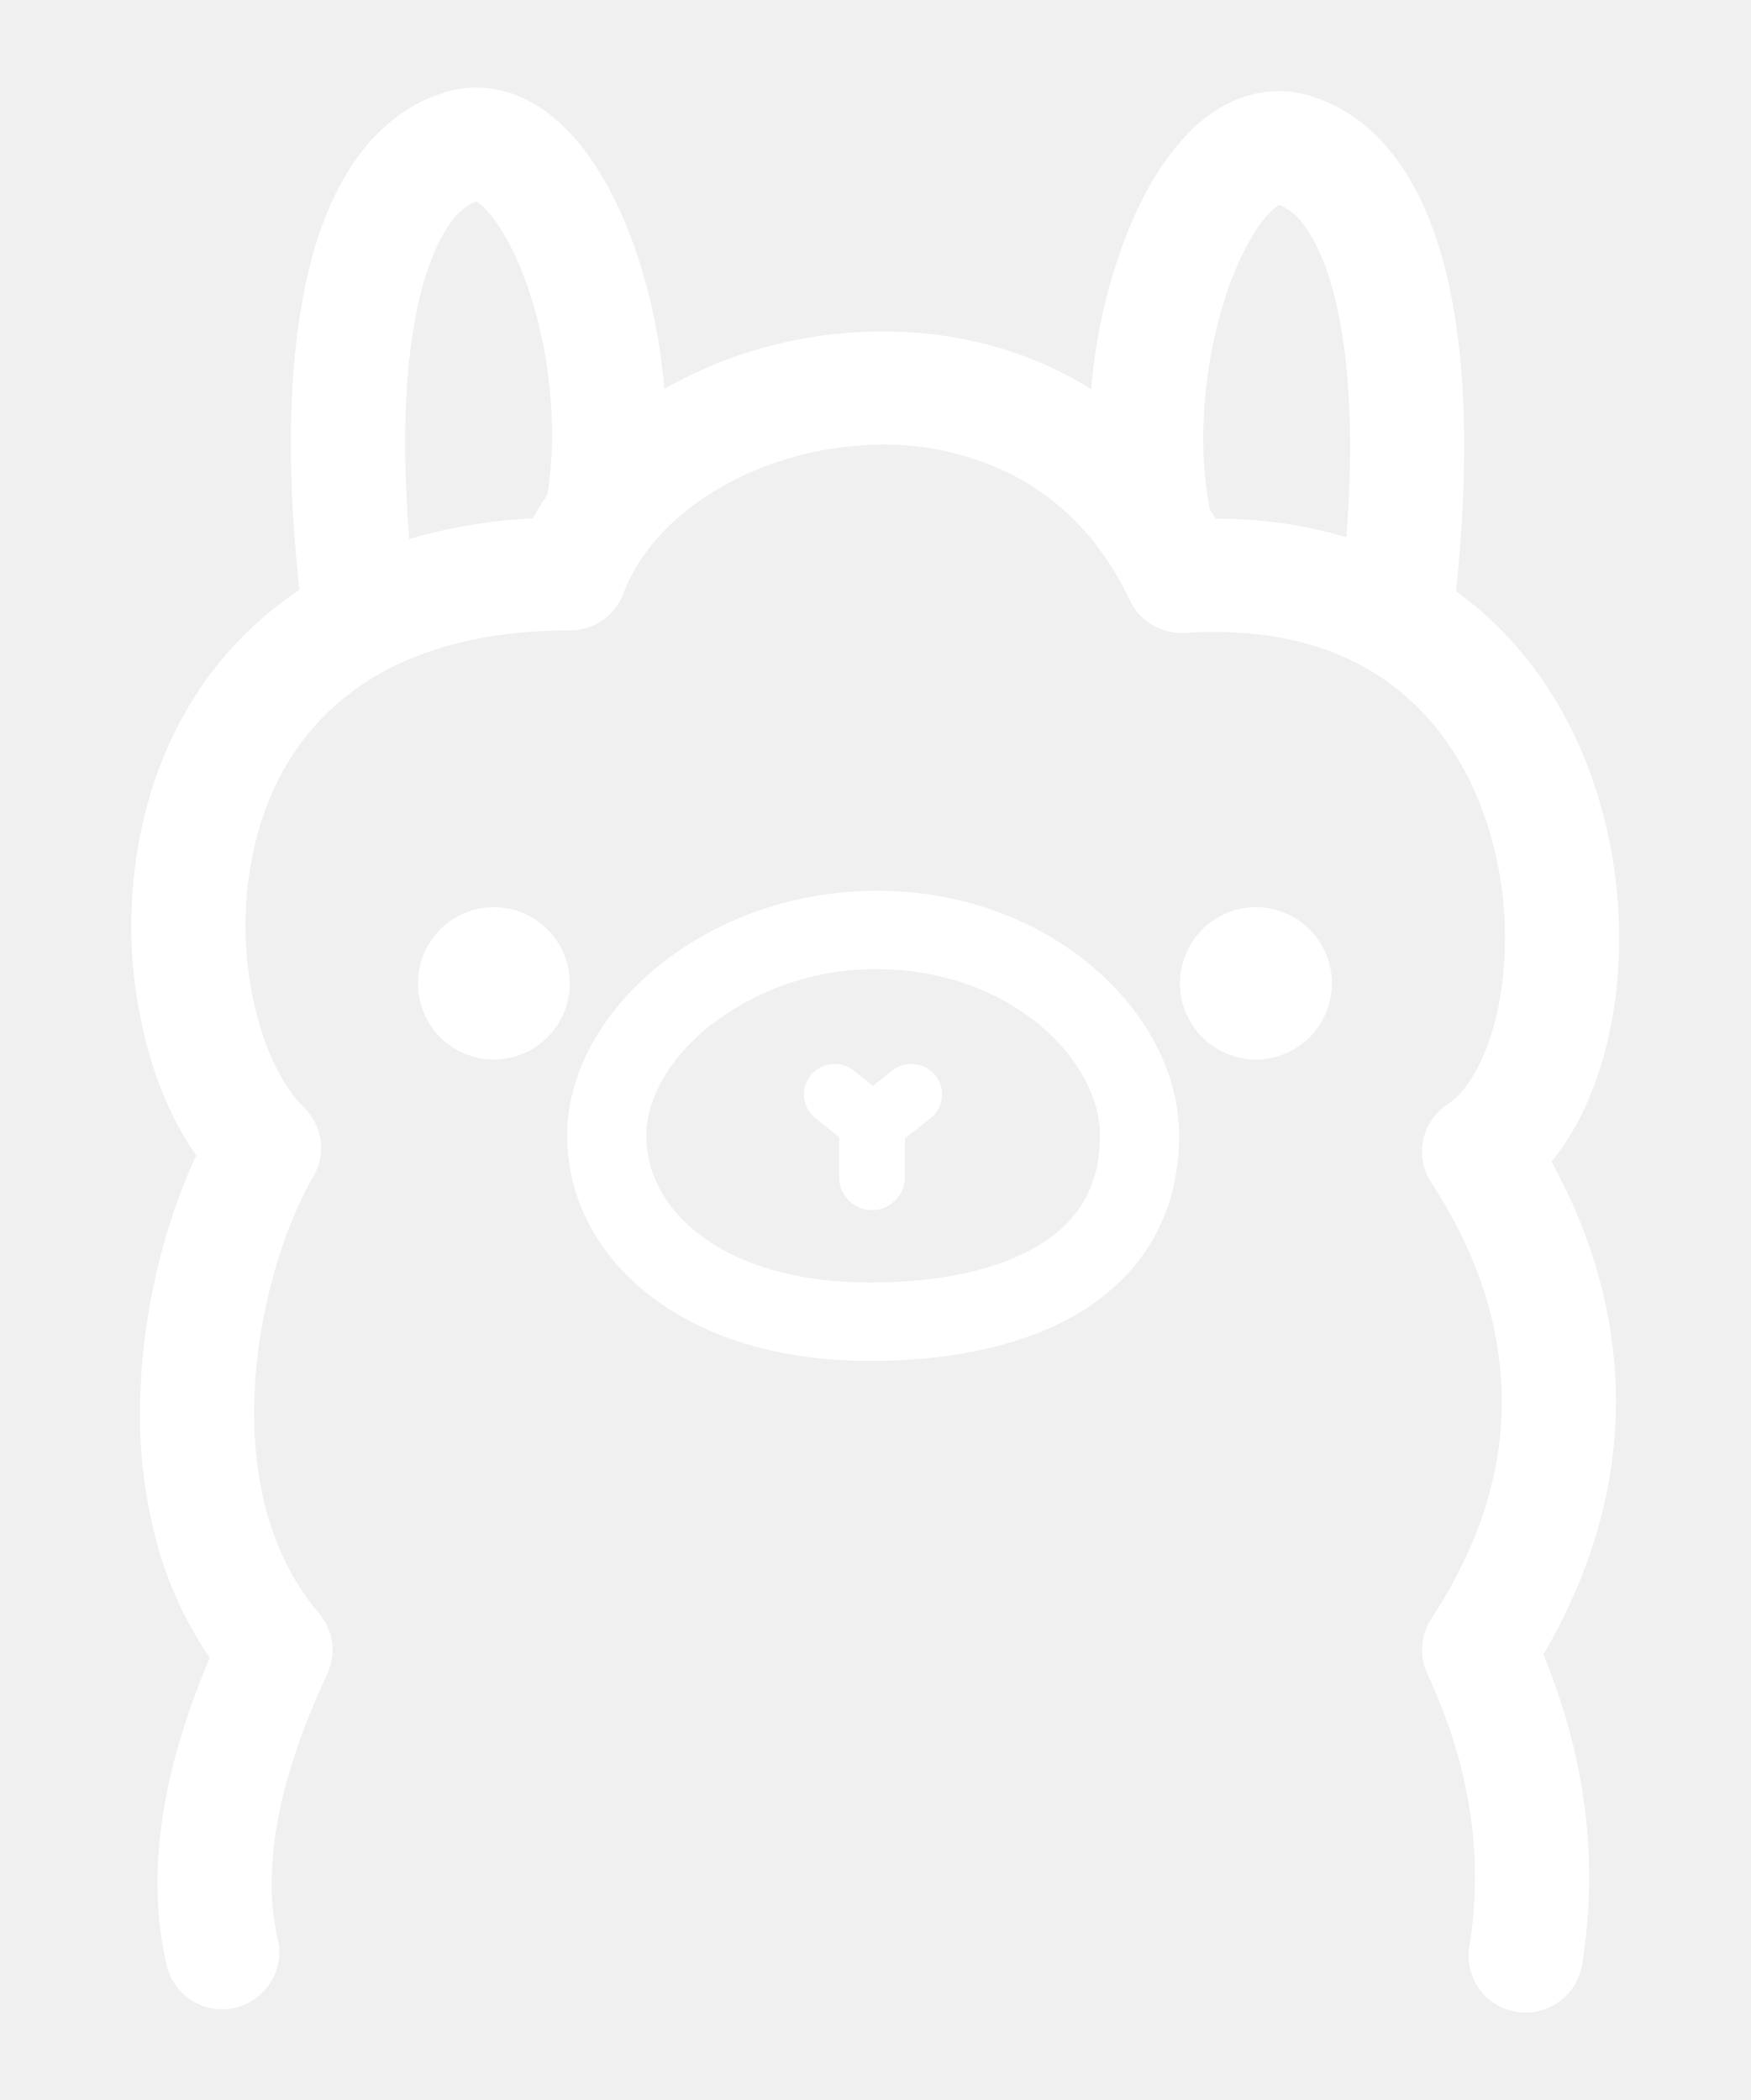
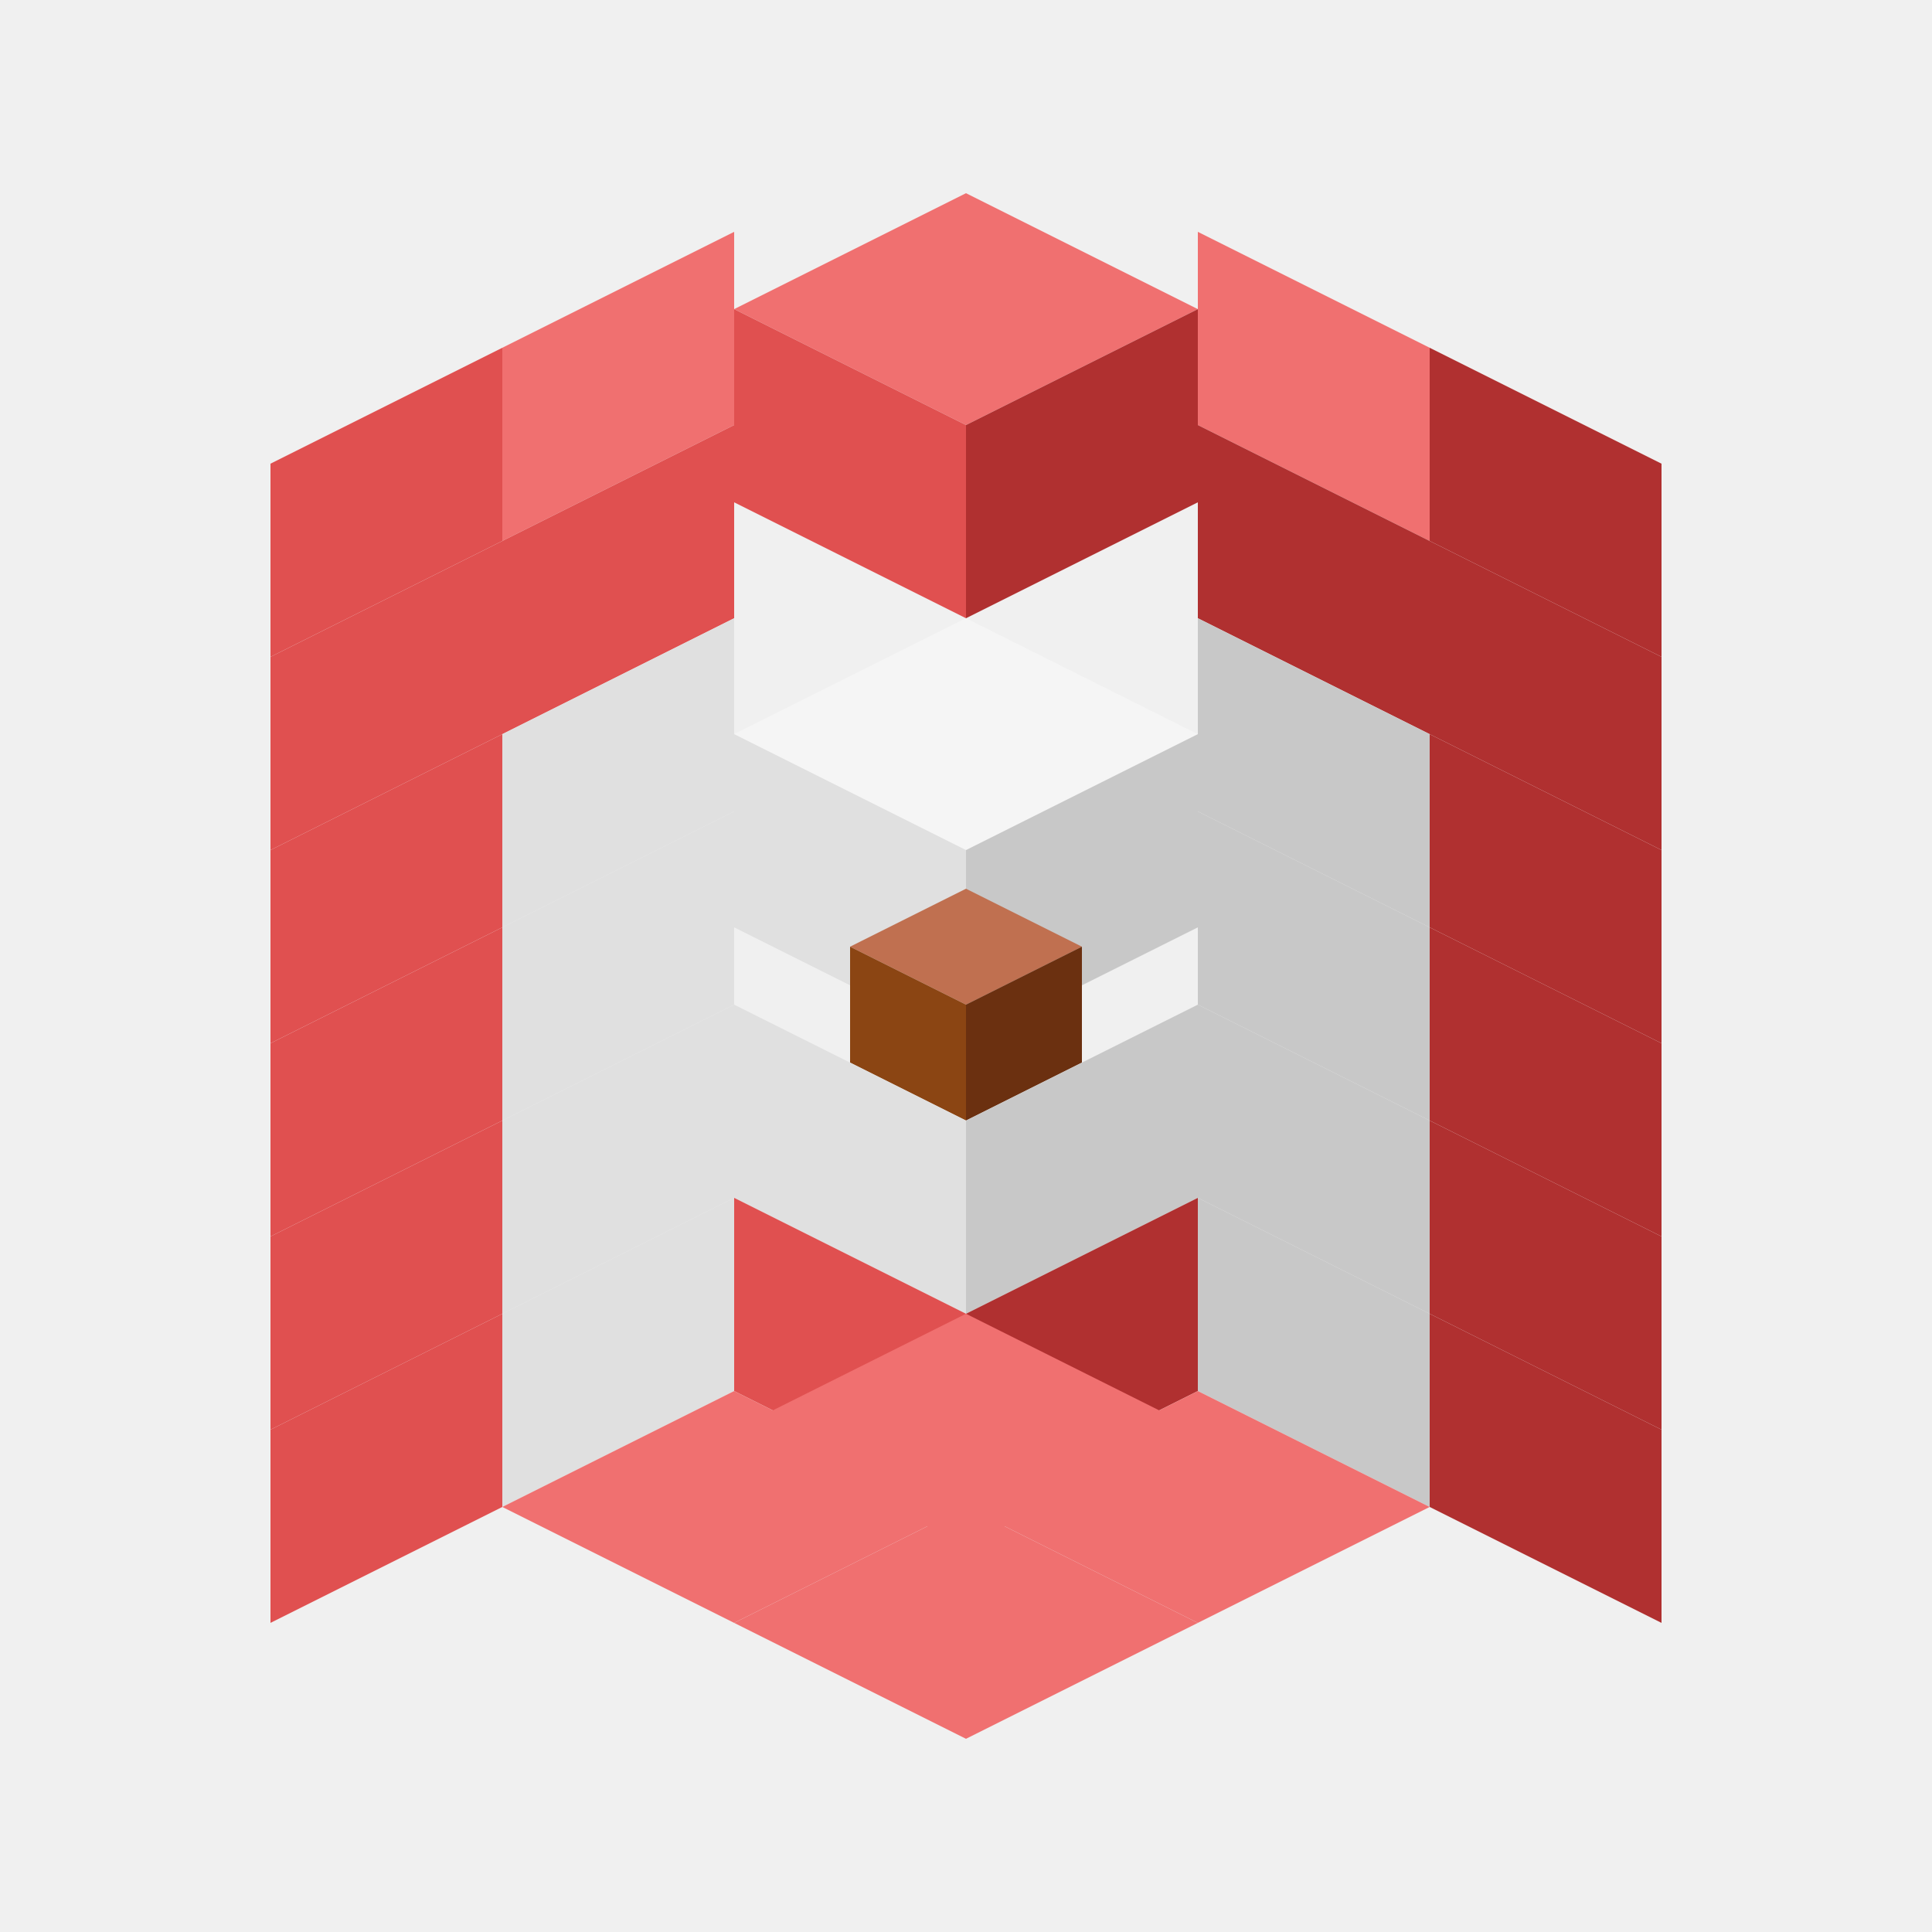
- <svg xmlns="http://www.w3.org/2000/svg" width="10" height="12" viewBox="0 0 10 12" fill="none">
-   <path fill-rule="evenodd" clip-rule="evenodd" d="M2.953 0.545C3.061 0.588 3.158 0.658 3.247 0.75C3.394 0.903 3.519 1.122 3.614 1.382C3.709 1.643 3.771 1.932 3.795 2.222C4.109 2.044 4.459 1.935 4.819 1.904L4.845 1.902C5.28 1.867 5.71 1.945 6.085 2.139C6.135 2.165 6.185 2.194 6.233 2.224C6.258 1.939 6.319 1.657 6.413 1.402C6.508 1.142 6.633 0.923 6.78 0.77C6.862 0.681 6.962 0.611 7.074 0.565C7.203 0.515 7.339 0.506 7.472 0.544C7.673 0.601 7.845 0.728 7.98 0.912C8.104 1.081 8.197 1.297 8.261 1.556C8.376 2.023 8.396 2.637 8.318 3.378L8.345 3.398L8.358 3.408C8.736 3.696 9 4.106 9.139 4.583C9.357 5.326 9.247 6.16 8.872 6.627L8.863 6.637L8.864 6.639C9.073 7.02 9.199 7.422 9.226 7.839L9.227 7.854C9.259 8.386 9.127 8.922 8.82 9.449L8.817 9.454L8.822 9.466C9.058 10.044 9.132 10.627 9.041 11.209L9.038 11.228C9.024 11.313 8.976 11.389 8.906 11.439C8.836 11.489 8.749 11.51 8.664 11.496C8.622 11.489 8.582 11.475 8.545 11.453C8.509 11.43 8.477 11.401 8.452 11.367C8.427 11.332 8.409 11.293 8.399 11.252C8.389 11.21 8.387 11.167 8.394 11.125C8.478 10.609 8.399 10.091 8.154 9.564C8.131 9.515 8.121 9.461 8.125 9.407C8.128 9.353 8.145 9.301 8.174 9.255L8.176 9.252C8.478 8.79 8.603 8.337 8.576 7.892C8.553 7.503 8.414 7.12 8.176 6.756C8.13 6.685 8.113 6.599 8.13 6.516C8.147 6.433 8.196 6.36 8.266 6.313L8.271 6.31C8.392 6.23 8.504 6.027 8.561 5.75C8.623 5.421 8.607 5.083 8.513 4.763C8.411 4.413 8.223 4.121 7.961 3.921C7.663 3.694 7.269 3.585 6.771 3.616C6.705 3.62 6.64 3.605 6.584 3.572C6.528 3.539 6.483 3.49 6.455 3.431C6.298 3.098 6.069 2.86 5.783 2.713C5.509 2.576 5.202 2.518 4.897 2.547C4.275 2.596 3.726 2.947 3.562 3.39C3.539 3.452 3.497 3.506 3.443 3.544C3.388 3.582 3.324 3.602 3.257 3.602C2.724 3.603 2.311 3.728 2.009 3.954C1.748 4.149 1.57 4.421 1.476 4.748C1.391 5.055 1.379 5.378 1.442 5.691C1.498 5.97 1.607 6.201 1.733 6.325L1.737 6.329C1.843 6.432 1.865 6.594 1.791 6.721C1.611 7.032 1.477 7.496 1.455 7.941C1.43 8.45 1.548 8.892 1.814 9.209L1.822 9.219C1.862 9.265 1.888 9.323 1.897 9.384C1.905 9.445 1.896 9.508 1.87 9.564C1.582 10.182 1.493 10.69 1.589 11.09C1.606 11.173 1.59 11.259 1.544 11.331C1.498 11.402 1.427 11.453 1.344 11.473C1.261 11.492 1.174 11.479 1.101 11.435C1.029 11.391 0.976 11.321 0.954 11.239C0.833 10.73 0.915 10.147 1.191 9.49L1.198 9.472L1.194 9.466C1.058 9.266 0.957 9.045 0.895 8.812L0.892 8.802C0.816 8.511 0.786 8.21 0.804 7.91C0.826 7.455 0.943 6.989 1.115 6.615L1.121 6.602L1.12 6.601C0.973 6.392 0.865 6.124 0.805 5.828L0.802 5.816C0.719 5.403 0.735 4.977 0.849 4.571C0.98 4.114 1.237 3.721 1.617 3.437C1.647 3.414 1.678 3.392 1.71 3.371C1.63 2.624 1.65 2.006 1.766 1.536C1.829 1.277 1.923 1.061 2.047 0.892C2.182 0.708 2.354 0.581 2.554 0.524C2.687 0.486 2.824 0.495 2.953 0.545ZM5.011 5.09C5.479 5.09 5.911 5.247 6.234 5.518C6.549 5.781 6.736 6.135 6.736 6.488C6.736 6.932 6.533 7.278 6.17 7.499C5.86 7.686 5.444 7.777 4.968 7.777C4.464 7.777 4.033 7.648 3.722 7.41C3.413 7.175 3.24 6.845 3.24 6.488C3.24 6.134 3.439 5.779 3.768 5.515C4.102 5.246 4.543 5.09 5.011 5.09ZM5.011 5.538C4.664 5.535 4.326 5.65 4.053 5.863C3.822 6.048 3.692 6.281 3.692 6.488C3.692 6.702 3.797 6.903 3.997 7.055C4.224 7.229 4.559 7.329 4.968 7.329C5.368 7.329 5.705 7.256 5.934 7.116C6.166 6.976 6.284 6.773 6.284 6.488C6.284 6.276 6.161 6.043 5.943 5.86C5.701 5.657 5.373 5.538 5.011 5.538ZM5.342 6.143L5.344 6.145C5.404 6.221 5.391 6.33 5.316 6.39L5.17 6.505V6.728C5.169 6.778 5.149 6.825 5.114 6.86C5.079 6.895 5.031 6.915 4.982 6.915C4.932 6.915 4.884 6.895 4.849 6.86C4.814 6.825 4.794 6.778 4.794 6.728V6.498L4.658 6.389C4.64 6.375 4.625 6.357 4.614 6.337C4.603 6.317 4.596 6.295 4.594 6.272C4.592 6.249 4.594 6.226 4.6 6.204C4.607 6.182 4.618 6.162 4.632 6.144C4.662 6.108 4.704 6.085 4.75 6.081C4.797 6.076 4.843 6.089 4.879 6.119L4.987 6.205L5.097 6.118C5.133 6.089 5.178 6.076 5.224 6.081C5.27 6.085 5.312 6.108 5.342 6.143ZM2.822 5.184C3.061 5.184 3.255 5.379 3.255 5.619C3.255 5.734 3.21 5.845 3.128 5.927C3.047 6.008 2.936 6.054 2.821 6.055C2.706 6.054 2.596 6.008 2.514 5.927C2.433 5.845 2.388 5.735 2.388 5.62C2.387 5.504 2.433 5.394 2.514 5.312C2.595 5.23 2.706 5.184 2.822 5.184ZM7.175 5.184C7.415 5.184 7.609 5.379 7.609 5.619C7.609 5.734 7.563 5.845 7.482 5.927C7.4 6.008 7.29 6.054 7.175 6.055C7.059 6.054 6.949 6.008 6.868 5.927C6.787 5.845 6.741 5.735 6.741 5.62C6.741 5.504 6.786 5.394 6.868 5.312C6.949 5.23 7.059 5.184 7.175 5.184ZM2.72 1.15L2.719 1.151C2.661 1.176 2.611 1.218 2.576 1.27L2.574 1.273C2.505 1.368 2.445 1.507 2.4 1.689C2.315 2.035 2.292 2.505 2.338 3.08C2.553 3.016 2.787 2.976 3.04 2.962L3.045 2.961L3.054 2.944C3.077 2.903 3.102 2.864 3.128 2.825C3.19 2.439 3.139 1.979 3.002 1.603C2.935 1.421 2.853 1.278 2.775 1.196C2.759 1.179 2.741 1.164 2.722 1.151L2.72 1.15ZM7.307 1.17L7.306 1.171C7.287 1.184 7.269 1.199 7.253 1.216C7.175 1.297 7.093 1.441 7.026 1.623C6.881 2.02 6.833 2.511 6.911 2.909L6.94 2.957L6.944 2.964H6.959C7.207 2.964 7.454 3 7.692 3.07C7.735 2.508 7.711 2.049 7.628 1.709C7.583 1.527 7.523 1.388 7.454 1.293L7.452 1.29C7.417 1.237 7.367 1.196 7.309 1.171L7.307 1.17Z" fill="white" />
+ <svg xmlns="http://www.w3.org/2000/svg" width="100" height="100" viewBox="0 0 100 100" fill="none">
+   <polygon points="50,10 62,16 50,22 38,16" fill="#F07070" />
+   <polygon points="38,16 50,22 50,32 38,26" fill="#E05050" />
+   <polygon points="62,16 50,22 50,32 62,26" fill="#B03030" />
+   <polygon points="26,18 38,12 38,22 26,28" fill="#F07070" />
+   <polygon points="14,24 26,18 26,28 14,34" fill="#E05050" />
+   <polygon points="26,28 38,22 38,32 26,38" fill="#E05050" />
+   <polygon points="14,34 26,28 26,38 14,44" fill="#E05050" />
+   <polygon points="74,18 62,12 62,22 74,28" fill="#F07070" />
+   <polygon points="86,24 74,18 74,28 86,34" fill="#B03030" />
+   <polygon points="74,28 62,22 62,32 74,38" fill="#B03030" />
+   <polygon points="86,34 74,28 74,38 86,44" fill="#B03030" />
+   <polygon points="50,32 62,38 50,44 38,38" fill="#F5F5F5" />
+   <polygon points="38,38 50,44 50,54 38,48" fill="#E0E0E0" />
+   <polygon points="62,38 50,44 50,54 62,48" fill="#C8C8C8" />
+   <polygon points="26,38 38,32 38,42 26,48" fill="#E0E0E0" />
+   <polygon points="26,48 38,42 38,52 26,58" fill="#E0E0E0" />
+   <polygon points="74,38 62,32 62,42 74,48" fill="#C8C8C8" />
+   <polygon points="74,48 62,42 62,52 74,58" fill="#C8C8C8" />
+   <polygon points="50,46 56,49 50,52 44,49" fill="#C07050" />
+   <polygon points="44,49 50,52 50,58 44,55" fill="#8B4513" />
+   <polygon points="56,49 50,52 50,58 56,55" fill="#6B3010" />
+   <polygon points="38,52 50,58 50,68 38,62" fill="#E0E0E0" />
+   <polygon points="62,52 50,58 50,68 62,62" fill="#C8C8C8" />
+   <polygon points="26,58 38,52 38,62 26,68" fill="#E0E0E0" />
+   <polygon points="26,68 38,62 38,72 26,78" fill="#E0E0E0" />
+   <polygon points="74,58 62,52 62,62 74,68" fill="#C8C8C8" />
+   <polygon points="74,68 62,62 62,72 74,78" fill="#C8C8C8" />
+   <polygon points="38,62 50,68 50,78 38,72" fill="#E05050" />
+   <polygon points="62,62 50,68 50,78 62,72" fill="#B03030" />
+   <polygon points="50,68 62,74 50,80 38,74" fill="#F07070" />
+   <polygon points="14,44 26,38 26,48 14,54" fill="#E05050" />
+   <polygon points="14,54 26,48 26,58 14,64" fill="#E05050" />
+   <polygon points="14,64 26,58 26,68 14,74" fill="#E05050" />
+   <polygon points="14,74 26,68 26,78 14,84" fill="#E05050" />
+   <polygon points="86,44 74,38 74,48 86,54" fill="#B03030" />
+   <polygon points="86,54 74,48 74,58 86,64" fill="#B03030" />
+   <polygon points="86,64 74,58 74,68 86,74" fill="#B03030" />
+   <polygon points="86,74 74,68 74,78 86,84" fill="#B03030" />
+   <polygon points="26,78 38,72 50,78 38,84" fill="#F07070" />
+   <polygon points="50,78 62,72 74,78 62,84" fill="#F07070" />
+   <polygon points="38,84 50,90 62,84 50,78" fill="#F07070" />
</svg>
